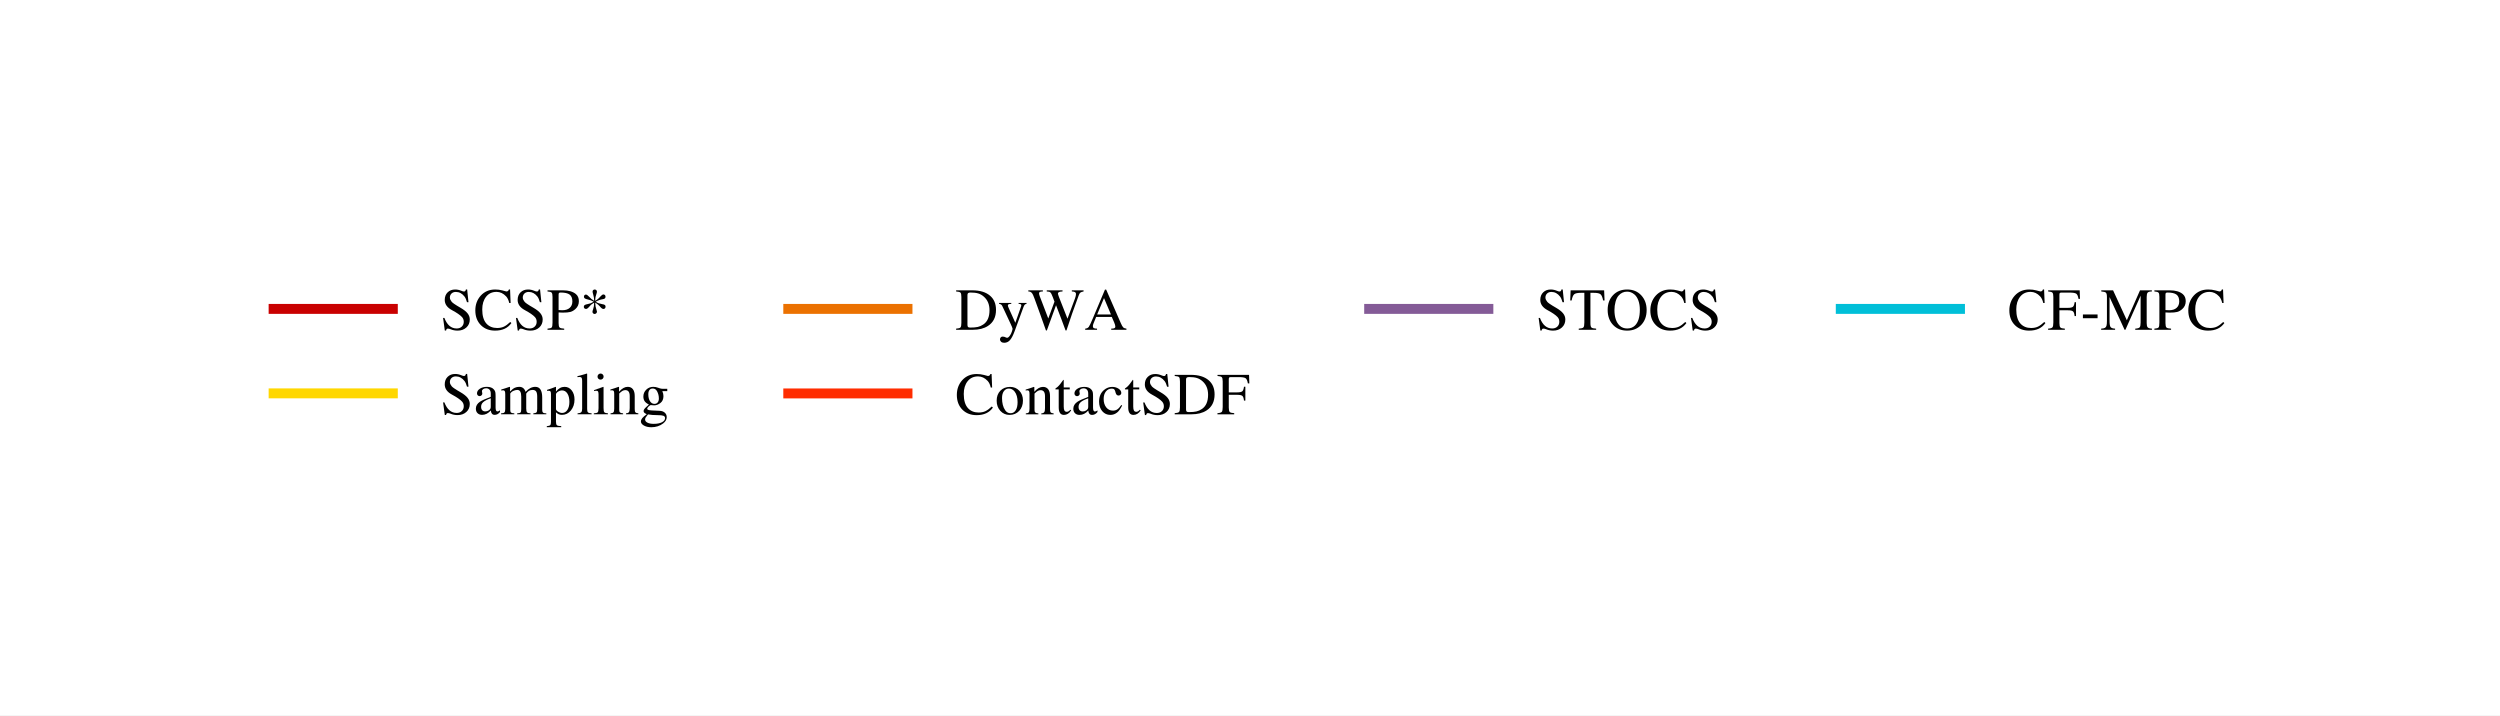
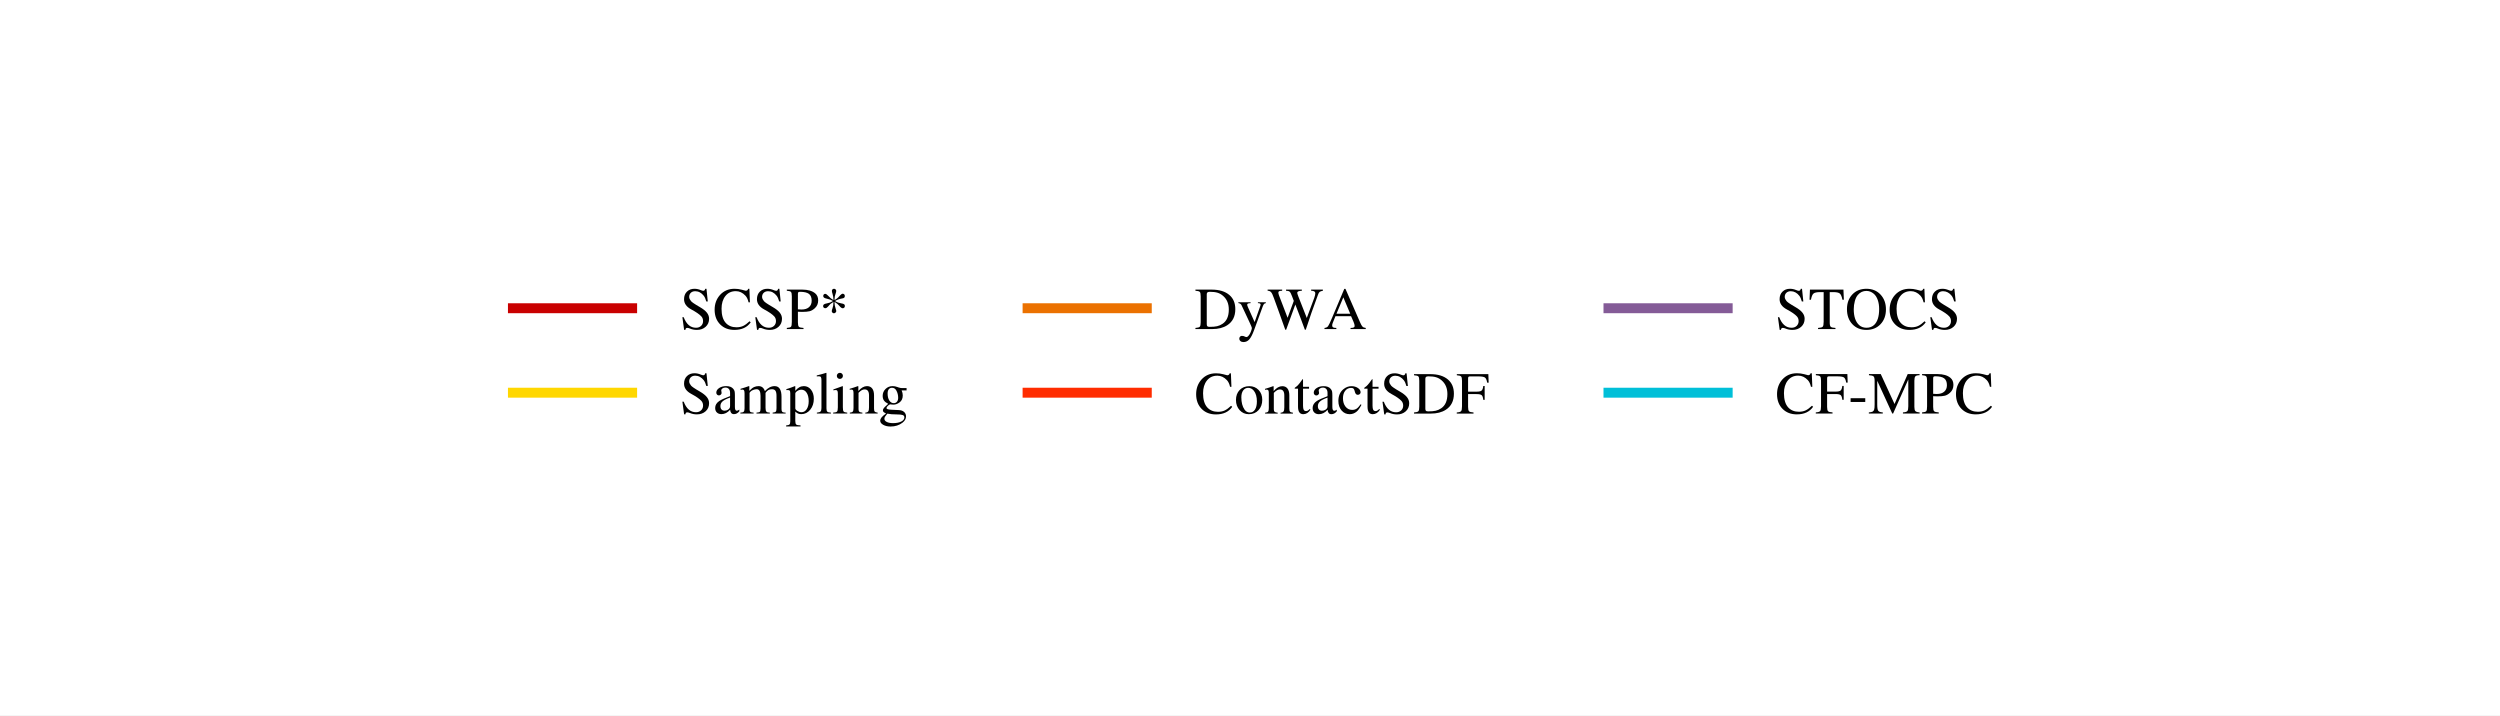
<svg xmlns="http://www.w3.org/2000/svg" xmlns:xlink="http://www.w3.org/1999/xlink" width="503.28pt" height="144pt" viewBox="0 0 503.28 144" version="1.1">
  <defs>
    <style type="text/css">*{stroke-linejoin: round; stroke-linecap: butt}</style>
  </defs>
  <g id="figure_1">
    <g id="patch_1">
      <path d="M 0 144  L 503.28 144  L 503.28 0  L 0 0  z " style="fill: #ffffff" />
    </g>
    <g id="axes_1">
-       <g id="legend_1">
+       <g id="legend_1" transform="translate(48.17516 -0.144531)">
        <g id="line2d_1">
          <path d="M 55.081 62.19  L 67.081 62.19  L 79.081 62.19  " style="fill: none; stroke: #c90000; stroke-width: 2; stroke-linecap: square" />
        </g>
        <g id="text_1">
          <g transform="translate(88.68094 66.39) scale(0.12 -0.12)">
            <defs>
              <path id="STIXGeneral-Regular-53" d="M 3002 2963  L 2842 2963  Q 2733 3360 2579 3565  Q 2189 4064 1651 4064  Q 1357 4064 1181 3894  Q 1005 3725 1005 3456  Q 1005 3328 1069 3206  Q 1133 3085 1206 2998  Q 1280 2912 1465 2784  Q 1651 2656 1766 2589  Q 1882 2522 2150 2362  Q 2669 2061 2905 1763  Q 3142 1466 3142 1107  Q 3142 576 2771 243  Q 2400 -90 1837 -90  Q 1421 -90 1082 58  Q 915 128 781 128  Q 704 128 653 70  Q 602 13 602 -83  L 461 -83  L 275 1274  L 416 1274  Q 845 141 1734 141  Q 2074 141 2285 342  Q 2496 544 2496 858  Q 2496 1158 2310 1363  Q 2003 1696 1235 2106  Q 454 2522 454 3206  Q 454 3718 768 4022  Q 1082 4326 1568 4326  Q 1907 4326 2240 4186  Q 2413 4109 2522 4109  Q 2688 4109 2726 4326  L 2861 4326  L 3002 2963  z " transform="scale(0.015625)" />
              <path id="STIXGeneral-Regular-43" d="M 3930 838  L 4051 723  Q 3482 -90 2304 -90  Q 1376 -90 794 480  Q 179 1082 179 2080  Q 179 3014 755 3661  Q 1357 4326 2310 4326  Q 2720 4326 3072 4230  Q 3475 4115 3514 4115  Q 3725 4115 3782 4326  L 3910 4326  L 3968 2874  L 3821 2874  Q 3718 3334 3488 3584  Q 3034 4070 2458 4070  Q 1747 4070 1334 3548  Q 922 3027 922 2182  Q 922 1152 1382 653  Q 1811 192 2522 192  Q 2944 192 3251 339  Q 3558 486 3930 838  z " transform="scale(0.015625)" />
              <path id="STIXGeneral-Regular-50" d="M 102 4237  L 1760 4237  Q 2669 4237 3149 3834  Q 3469 3565 3469 3072  Q 3469 2560 3104 2234  Q 2835 1990 2553 1916  Q 2272 1843 1734 1843  Q 1549 1843 1293 1862  L 1293 717  Q 1293 352 1398 246  Q 1504 141 1894 122  L 1894 0  L 102 0  L 102 122  Q 474 147 557 256  Q 640 365 640 781  L 640 3526  Q 640 3885 547 3987  Q 454 4090 102 4115  L 102 4237  z M 1293 3770  L 1293 2118  Q 1510 2099 1683 2099  Q 2202 2099 2486 2352  Q 2771 2605 2771 3040  Q 2771 3558 2476 3779  Q 2182 4000 1517 4000  Q 1382 4000 1337 3952  Q 1293 3904 1293 3770  z " transform="scale(0.015625)" />
              <path id="STIXGeneral-Regular-2a" d="M 1715 3014  L 1773 2976  Q 2010 2822 2387 2758  Q 2605 2726 2688 2665  Q 2771 2605 2771 2483  Q 2771 2374 2707 2304  Q 2643 2234 2541 2234  Q 2381 2234 2157 2515  Q 2010 2694 1715 2886  L 1664 2918  L 1664 2861  Q 1664 2502 1792 2157  Q 1850 1997 1850 1946  Q 1850 1850 1770 1773  Q 1690 1696 1594 1696  Q 1504 1696 1433 1766  Q 1363 1837 1363 1926  Q 1363 2016 1440 2227  Q 1542 2502 1542 2861  L 1542 2918  Q 1286 2758 1210 2688  Q 1133 2611 947 2400  Q 806 2240 672 2240  Q 563 2240 499 2304  Q 435 2368 435 2470  Q 435 2592 528 2656  Q 621 2720 838 2758  Q 1062 2803 1180 2848  Q 1299 2893 1498 3014  Q 1222 3181 877 3251  Q 640 3302 544 3366  Q 448 3430 448 3546  Q 448 3648 505 3715  Q 563 3782 659 3782  Q 787 3782 973 3578  Q 1242 3277 1542 3110  L 1542 3194  Q 1542 3456 1446 3776  Q 1376 3987 1376 4109  Q 1376 4198 1443 4262  Q 1510 4326 1606 4326  Q 1702 4326 1772 4259  Q 1843 4192 1843 4096  Q 1843 3994 1773 3795  Q 1664 3507 1664 3264  L 1664 3110  Q 1882 3238 2035 3379  Q 2067 3411 2153 3504  Q 2240 3597 2291 3648  Q 2342 3699 2409 3747  Q 2477 3795 2528 3795  Q 2637 3795 2701 3728  Q 2765 3661 2765 3552  Q 2765 3424 2691 3363  Q 2618 3302 2432 3277  Q 2074 3219 1715 3014  z " transform="scale(0.015625)" />
            </defs>
            <use xlink:href="#STIXGeneral-Regular-53" />
            <use xlink:href="#STIXGeneral-Regular-43" transform="translate(55.59999 0)" />
            <use xlink:href="#STIXGeneral-Regular-53" transform="translate(122.3 0)" />
            <use xlink:href="#STIXGeneral-Regular-50" transform="translate(177.9 0)" />
            <use xlink:href="#STIXGeneral-Regular-2a" transform="translate(233.6 0)" />
          </g>
        </g>
        <g id="line2d_2">
          <path d="M 55.081 79.194  L 67.081 79.194  L 79.081 79.194  " style="fill: none; stroke: #ffd700; stroke-width: 2; stroke-linecap: square" />
        </g>
        <g id="text_2">
          <g transform="translate(88.68094 83.39437) scale(0.12 -0.12)">
            <defs>
              <path id="STIXGeneral-Regular-61" d="M 2829 422  L 2829 243  Q 2586 -64 2253 -64  Q 1888 -64 1843 403  L 1837 403  Q 1427 -64 909 -64  Q 608 -64 422 112  Q 237 288 237 602  Q 237 1050 685 1350  Q 992 1555 1837 1869  L 1837 2214  Q 1837 2502 1699 2646  Q 1562 2790 1338 2790  Q 1146 2790 1018 2697  Q 890 2605 890 2477  Q 890 2419 909 2348  Q 928 2278 928 2208  Q 928 2112 841 2029  Q 755 1946 634 1946  Q 525 1946 441 2029  Q 358 2112 358 2240  Q 358 2547 685 2752  Q 986 2944 1421 2944  Q 1939 2944 2176 2656  Q 2291 2522 2323 2384  Q 2355 2246 2355 1946  L 2355 723  Q 2355 301 2554 301  Q 2682 301 2829 422  z M 1837 813  L 1837 1715  Q 1248 1510 1018 1293  Q 800 1094 800 800  Q 800 557 921 432  Q 1043 307 1242 307  Q 1453 307 1613 410  Q 1747 506 1792 589  Q 1837 672 1837 813  z " transform="scale(0.015625)" />
              <path id="STIXGeneral-Regular-6d" d="M 4960 0  L 3565 0  L 3565 96  Q 3834 122 3907 208  Q 3981 294 3981 576  L 3981 1894  Q 3981 2278 3869 2444  Q 3757 2611 3488 2611  Q 3264 2611 3107 2521  Q 2950 2432 2803 2221  L 2803 608  Q 2803 301 2896 201  Q 2989 102 3264 96  L 3264 0  L 1830 0  L 1830 96  Q 2112 115 2189 188  Q 2266 262 2266 550  L 2266 1901  Q 2266 2611 1850 2611  Q 1670 2611 1468 2531  Q 1267 2451 1171 2336  Q 1088 2240 1088 2227  L 1088 448  Q 1088 243 1177 176  Q 1267 109 1523 96  L 1523 0  L 102 0  L 102 96  Q 371 102 460 195  Q 550 288 550 563  L 550 2150  Q 550 2387 499 2480  Q 448 2573 326 2573  Q 230 2573 122 2547  L 122 2656  Q 557 2778 1011 2944  L 1062 2925  L 1062 2451  L 1075 2451  Q 1363 2752 1584 2848  Q 1805 2944 2054 2944  Q 2560 2944 2733 2406  Q 3232 2944 3776 2944  Q 4518 2944 4518 1792  L 4518 493  Q 4518 282 4582 202  Q 4646 122 4794 109  L 4960 96  L 4960 0  z " transform="scale(0.015625)" />
              <path id="STIXGeneral-Regular-70" d="M 1018 2931  L 1018 2438  Q 1421 2944 1939 2944  Q 2406 2944 2707 2560  Q 3008 2176 3008 1581  Q 3008 883 2621 409  Q 2234 -64 1664 -64  Q 1466 -64 1328 -6  Q 1190 51 1018 211  L 1018 -794  Q 1018 -1094 1120 -1180  Q 1222 -1267 1581 -1274  L 1581 -1389  L 32 -1389  L 32 -1280  Q 314 -1254 397 -1171  Q 480 -1088 480 -838  L 480 2157  Q 480 2381 429 2451  Q 378 2522 218 2522  Q 115 2522 58 2515  L 58 2618  Q 506 2752 979 2944  L 1018 2931  z M 1018 2138  L 1018 563  Q 1018 422 1238 281  Q 1459 141 1683 141  Q 2029 141 2243 467  Q 2458 794 2458 1325  Q 2458 1888 2243 2224  Q 2029 2560 1670 2560  Q 1446 2560 1232 2419  Q 1018 2278 1018 2138  z " transform="scale(0.015625)" />
              <path id="STIXGeneral-Regular-6c" d="M 1645 0  L 134 0  L 134 96  Q 435 122 531 221  Q 627 320 627 589  L 627 3590  Q 627 3821 569 3910  Q 512 4000 358 4000  Q 224 4000 122 3987  L 122 4090  Q 730 4237 1133 4371  L 1165 4346  L 1165 557  Q 1165 288 1254 201  Q 1344 115 1645 96  L 1645 0  z " transform="scale(0.015625)" />
              <path id="STIXGeneral-Regular-69" d="M 1152 4045  Q 1152 3904 1056 3811  Q 960 3718 819 3718  Q 685 3718 592 3811  Q 499 3904 499 4045  Q 499 4179 595 4275  Q 691 4371 826 4371  Q 966 4371 1059 4275  Q 1152 4179 1152 4045  z M 1619 0  L 102 0  L 102 96  Q 435 115 521 211  Q 608 307 608 666  L 608 2118  Q 608 2342 563 2432  Q 518 2522 397 2522  Q 243 2522 128 2490  L 128 2592  L 1120 2944  L 1146 2918  L 1146 672  Q 1146 314 1226 218  Q 1306 122 1619 96  L 1619 0  z " transform="scale(0.015625)" />
              <path id="STIXGeneral-Regular-6e" d="M 3104 0  L 1773 0  L 1779 96  Q 2016 115 2096 233  Q 2176 352 2176 672  L 2176 1946  Q 2176 2592 1709 2592  Q 1549 2592 1408 2515  Q 1267 2438 1050 2227  L 1050 461  Q 1050 269 1136 192  Q 1222 115 1466 96  L 1466 0  L 115 0  L 115 96  Q 358 115 435 214  Q 512 314 512 602  L 512 2157  Q 512 2394 467 2483  Q 422 2573 288 2573  Q 160 2573 102 2547  L 102 2656  Q 550 2784 979 2944  L 1030 2925  L 1030 2426  L 1037 2426  Q 1491 2944 1958 2944  Q 2323 2944 2518 2688  Q 2714 2432 2714 1958  L 2714 544  Q 2714 288 2790 205  Q 2867 122 3104 96  L 3104 0  z " transform="scale(0.015625)" />
              <path id="STIXGeneral-Regular-67" d="M 3008 2483  L 2477 2483  Q 2598 2208 2598 1946  Q 2598 1453 2265 1203  Q 1933 954 1600 954  Q 1530 954 1357 973  L 1235 986  Q 1107 947 979 812  Q 851 678 851 582  Q 851 435 1350 410  L 2176 371  Q 2528 358 2739 172  Q 2950 -13 2950 -314  Q 2950 -685 2566 -986  Q 2035 -1395 1286 -1395  Q 826 -1395 502 -1212  Q 179 -1030 179 -774  Q 179 -595 320 -419  Q 461 -243 806 6  Q 602 102 534 172  Q 467 243 467 346  Q 467 531 762 787  Q 909 915 1037 1043  Q 717 1203 579 1401  Q 442 1600 442 1901  Q 442 2336 752 2640  Q 1062 2944 1510 2944  Q 1766 2944 2022 2848  L 2163 2797  Q 2349 2733 2515 2733  L 3008 2733  L 3008 2483  z M 973 2163  L 973 2144  Q 973 1683 1155 1398  Q 1338 1114 1632 1114  Q 1850 1114 1978 1270  Q 2106 1427 2106 1690  Q 2106 2112 1914 2464  Q 1754 2765 1446 2765  Q 1222 2765 1097 2605  Q 973 2445 973 2163  z M 2771 -410  Q 2771 -230 2595 -163  Q 2419 -96 1978 -96  Q 1344 -96 941 -13  Q 749 -243 688 -348  Q 627 -454 627 -563  Q 627 -774 880 -902  Q 1133 -1030 1555 -1030  Q 2099 -1030 2435 -860  Q 2771 -691 2771 -410  z " transform="scale(0.015625)" />
            </defs>
            <use xlink:href="#STIXGeneral-Regular-53" />
            <use xlink:href="#STIXGeneral-Regular-61" transform="translate(55.59999 0)" />
            <use xlink:href="#STIXGeneral-Regular-6d" transform="translate(99.99998 0)" />
            <use xlink:href="#STIXGeneral-Regular-70" transform="translate(177.8 0)" />
            <use xlink:href="#STIXGeneral-Regular-6c" transform="translate(227.8 0)" />
            <use xlink:href="#STIXGeneral-Regular-69" transform="translate(255.5999 0)" />
            <use xlink:href="#STIXGeneral-Regular-6e" transform="translate(283.3999 0)" />
            <use xlink:href="#STIXGeneral-Regular-67" transform="translate(333.3999 0)" />
          </g>
        </g>
        <g id="line2d_3">
          <path d="M 158.688 62.19  L 170.688 62.19  L 182.688 62.19  " style="fill: none; stroke: #eb7100; stroke-width: 2; stroke-linecap: square" />
        </g>
        <g id="text_3">
          <g transform="translate(192.2878 66.39) scale(0.12 -0.12)">
            <defs>
              <path id="STIXGeneral-Regular-44" d="M 102 4237  L 1830 4237  Q 3078 4237 3750 3654  Q 4384 3110 4384 2138  Q 4384 966 3514 410  Q 2880 0 1901 0  L 102 0  L 102 122  Q 474 147 570 252  Q 666 358 666 736  L 666 3520  Q 666 3891 570 3990  Q 474 4090 102 4115  L 102 4237  z M 1318 3731  L 1318 538  Q 1318 365 1379 301  Q 1440 237 1626 237  Q 2125 237 2432 307  Q 2739 378 3021 570  Q 3686 1018 3686 2099  Q 3686 3027 3078 3558  Q 2803 3802 2476 3901  Q 2150 4000 1658 4000  Q 1472 4000 1395 3942  Q 1318 3885 1318 3731  z " transform="scale(0.015625)" />
              <path id="STIXGeneral-Regular-79" d="M 3040 2880  L 3040 2784  Q 2925 2771 2854 2700  Q 2784 2630 2720 2458  L 1760 -160  Q 1510 -838 1257 -1116  Q 1005 -1395 640 -1395  Q 435 -1395 313 -1289  Q 192 -1184 192 -1024  Q 192 -902 272 -816  Q 352 -730 467 -730  Q 653 -730 800 -813  Q 883 -858 966 -858  Q 1101 -858 1286 -576  Q 1376 -448 1459 -211  Q 1542 26 1542 115  Q 1542 198 1274 762  L 429 2566  Q 346 2752 90 2790  L 90 2880  L 1402 2880  L 1402 2784  Q 1197 2778 1117 2739  Q 1037 2701 1037 2611  Q 1037 2541 1120 2349  L 1837 749  L 2458 2515  Q 2483 2573 2483 2630  Q 2483 2784 2189 2784  L 2189 2880  L 3040 2880  z " transform="scale(0.015625)" />
              <path id="STIXGeneral-Regular-57" d="M 5965 4237  L 5965 4115  Q 5709 4064 5616 3990  Q 5523 3917 5434 3667  Q 4704 1709 4128 -70  L 4032 -70  Q 3642 1011 3008 2637  L 2022 -70  L 1926 -70  Q 1709 576 1277 1753  Q 845 2931 698 3347  Q 538 3808 406 3958  Q 275 4109 32 4115  L 32 4237  L 1594 4237  L 1594 4115  Q 1357 4109 1270 4064  Q 1184 4019 1184 3917  Q 1184 3808 1254 3616  L 2176 1210  L 2842 3021  L 2662 3501  Q 2509 3917 2400 4013  Q 2291 4109 2010 4115  L 2010 4237  L 3706 4237  L 3706 4115  Q 3213 4102 3213 3891  Q 3213 3808 3322 3520  L 4237 1190  L 5043 3360  Q 5152 3667 5152 3853  Q 5152 4109 4704 4115  L 4704 4237  L 5965 4237  z " transform="scale(0.015625)" />
              <path id="STIXGeneral-Regular-41" d="M 4525 0  L 2893 0  L 2893 122  Q 3149 122 3245 179  Q 3334 224 3334 333  Q 3334 499 3213 781  L 2950 1382  L 1274 1382  L 979 653  Q 922 506 922 384  Q 922 237 1027 179  Q 1133 122 1370 122  L 1370 0  L 96 0  L 96 122  Q 365 147 486 316  Q 608 486 902 1190  L 2221 4314  L 2349 4314  L 3923 710  Q 4064 378 4176 262  Q 4288 147 4525 122  L 4525 0  z M 2861 1645  L 2118 3405  L 1382 1645  L 2861 1645  z " transform="scale(0.015625)" />
            </defs>
            <use xlink:href="#STIXGeneral-Regular-44" />
            <use xlink:href="#STIXGeneral-Regular-79" transform="translate(72.19998 0)" />
            <use xlink:href="#STIXGeneral-Regular-57" transform="translate(122.2 0)" />
            <use xlink:href="#STIXGeneral-Regular-41" transform="translate(216.6 0)" />
          </g>
        </g>
        <g id="line2d_4">
          <path d="M 158.688 79.206  L 170.688 79.206  L 182.688 79.206  " style="fill: none; stroke: #ff2c00; stroke-width: 2; stroke-linecap: square" />
        </g>
        <g id="text_4">
          <g transform="translate(192.2878 83.40563) scale(0.12 -0.12)">
            <defs>
              <path id="STIXGeneral-Regular-6f" d="M 3008 1478  Q 3008 806 2608 371  Q 2208 -64 1568 -64  Q 979 -64 582 368  Q 186 800 186 1459  Q 186 2125 582 2534  Q 979 2944 1626 2944  Q 2221 2944 2614 2537  Q 3008 2131 3008 1478  z M 2432 1306  Q 2432 2035 2112 2445  Q 1856 2765 1504 2765  Q 1171 2765 966 2493  Q 762 2221 762 1747  Q 762 928 1101 435  Q 1318 115 1677 115  Q 2029 115 2230 432  Q 2432 749 2432 1306  z " transform="scale(0.015625)" />
              <path id="STIXGeneral-Regular-74" d="M 1702 493  L 1786 422  Q 1478 -64 1011 -64  Q 448 -64 448 749  L 448 2675  L 109 2675  Q 83 2694 83 2720  Q 83 2771 192 2842  Q 435 2982 813 3526  Q 826 3546 874 3606  Q 922 3667 941 3706  Q 986 3706 986 3622  L 986 2880  L 1632 2880  L 1632 2675  L 986 2675  L 986 845  Q 986 538 1062 403  Q 1139 269 1318 269  Q 1510 269 1702 493  z " transform="scale(0.015625)" />
              <path id="STIXGeneral-Regular-63" d="M 2547 998  L 2637 941  Q 2362 403 2112 205  Q 1786 -64 1376 -64  Q 845 -64 502 336  Q 160 736 160 1357  Q 160 2170 698 2618  Q 1094 2944 1562 2944  Q 1965 2944 2256 2749  Q 2547 2554 2547 2285  Q 2547 2176 2457 2096  Q 2368 2016 2246 2016  Q 2022 2016 1939 2310  L 1901 2451  Q 1850 2630 1773 2694  Q 1696 2758 1523 2758  Q 1133 2758 893 2451  Q 653 2144 653 1645  Q 653 1094 928 745  Q 1203 397 1645 397  Q 1920 397 2118 528  Q 2317 659 2547 998  z " transform="scale(0.015625)" />
              <path id="STIXGeneral-Regular-46" d="M 3494 3322  L 3334 3322  Q 3264 3757 3094 3875  Q 2925 3994 2349 3994  L 1504 3994  Q 1370 3994 1328 3946  Q 1286 3898 1286 3744  L 1286 2355  L 2195 2355  Q 2598 2355 2736 2470  Q 2874 2586 2918 2963  L 3066 2963  L 3066 1472  L 2918 1472  Q 2880 1862 2745 1977  Q 2611 2093 2195 2093  L 1286 2093  L 1286 717  Q 1286 352 1392 246  Q 1498 141 1869 122  L 1869 0  L 70 0  L 70 122  Q 435 147 534 259  Q 634 371 634 787  L 634 3526  Q 634 3878 538 3984  Q 442 4090 77 4115  L 77 4237  L 3462 4237  L 3494 3322  z " transform="scale(0.015625)" />
            </defs>
            <use xlink:href="#STIXGeneral-Regular-43" />
            <use xlink:href="#STIXGeneral-Regular-6f" transform="translate(66.7 0)" />
            <use xlink:href="#STIXGeneral-Regular-6e" transform="translate(116.7 0)" />
            <use xlink:href="#STIXGeneral-Regular-74" transform="translate(166.7 0)" />
            <use xlink:href="#STIXGeneral-Regular-61" transform="translate(194.5 0)" />
            <use xlink:href="#STIXGeneral-Regular-63" transform="translate(238.8999 0)" />
            <use xlink:href="#STIXGeneral-Regular-74" transform="translate(283.2999 0)" />
            <use xlink:href="#STIXGeneral-Regular-53" transform="translate(311.0999 0)" />
            <use xlink:href="#STIXGeneral-Regular-44" transform="translate(366.6999 0)" />
            <use xlink:href="#STIXGeneral-Regular-46" transform="translate(438.8999 0)" />
          </g>
        </g>
        <g id="line2d_5">
          <path d="M 275.628 62.19  L 287.628 62.19  L 299.628 62.19  " style="fill: none; stroke: #845b97; stroke-width: 2; stroke-linecap: square" />
        </g>
        <g id="text_5">
          <g transform="translate(309.2278 66.39) scale(0.12 -0.12)">
            <defs>
              <path id="STIXGeneral-Regular-54" d="M 3795 3149  L 3642 3149  Q 3539 3674 3353 3821  Q 3168 3968 2656 3968  L 2278 3968  L 2278 710  Q 2278 346 2387 243  Q 2496 141 2893 122  L 2893 0  L 1024 0  L 1024 122  Q 1427 147 1526 256  Q 1626 365 1626 787  L 1626 3968  L 1242 3968  Q 723 3968 540 3817  Q 358 3667 262 3149  L 109 3149  L 154 4237  L 3750 4237  L 3795 3149  z " transform="scale(0.015625)" />
              <path id="STIXGeneral-Regular-4f" d="M 4403 2118  Q 4403 1133 3820 521  Q 3238 -90 2310 -90  Q 1376 -90 797 524  Q 218 1139 218 2138  Q 218 3110 797 3718  Q 1376 4326 2310 4326  Q 3245 4326 3824 3702  Q 4403 3078 4403 2118  z M 3674 2157  Q 3674 2701 3520 3133  Q 3366 3565 3091 3795  Q 2733 4096 2304 4096  Q 1760 4096 1389 3667  Q 1184 3437 1065 3011  Q 947 2586 947 2125  Q 947 960 1523 429  Q 1837 141 2317 141  Q 2816 141 3142 448  Q 3674 960 3674 2157  z " transform="scale(0.015625)" />
            </defs>
            <use xlink:href="#STIXGeneral-Regular-53" />
            <use xlink:href="#STIXGeneral-Regular-54" transform="translate(55.59999 0)" />
            <use xlink:href="#STIXGeneral-Regular-4f" transform="translate(116.7 0)" />
            <use xlink:href="#STIXGeneral-Regular-43" transform="translate(188.9 0)" />
            <use xlink:href="#STIXGeneral-Regular-53" transform="translate(255.6 0)" />
          </g>
        </g>
-         <g id="line2d_6">
+         <g id="line2d_6" transform="translate(-94.9425 17.00437)">
          <path d="M 370.57 62.19  L 382.57 62.19  L 394.57 62.19  " style="fill: none; stroke: #00bfd8; stroke-width: 2; stroke-linecap: square" />
        </g>
-         <g id="text_6">
+         <g id="text_6" transform="translate(-94.9425 17.00437)">
          <g transform="translate(404.1703 66.39) scale(0.12 -0.12)">
            <defs>
              <path id="STIXGeneral-Regular-2d" d="M 1824 1242  L 250 1242  L 250 1645  L 1824 1645  L 1824 1242  z " transform="scale(0.015625)" />
              <path id="STIXGeneral-Regular-4d" d="M 5530 0  L 3738 0  L 3738 122  Q 4115 147 4214 265  Q 4314 384 4314 787  L 4314 3661  L 2682 0  L 2592 0  L 979 3514  L 979 966  Q 979 448 1088 294  Q 1197 141 1574 122  L 1574 0  L 77 0  L 77 122  Q 358 141 480 205  Q 602 269 650 432  Q 698 595 698 966  L 698 3514  Q 698 3878 589 3984  Q 480 4090 90 4115  L 90 4237  L 1357 4237  L 2835 1024  L 4250 4237  L 5523 4237  L 5523 4115  Q 5178 4109 5072 3993  Q 4966 3878 4966 3520  L 4966 717  Q 4966 378 5072 262  Q 5178 147 5530 122  L 5530 0  z " transform="scale(0.015625)" />
            </defs>
            <use xlink:href="#STIXGeneral-Regular-43" />
            <use xlink:href="#STIXGeneral-Regular-46" transform="translate(66.7 0)" />
            <use xlink:href="#STIXGeneral-Regular-2d" transform="translate(122.3 0)" />
            <use xlink:href="#STIXGeneral-Regular-4d" transform="translate(155.6 0)" />
            <use xlink:href="#STIXGeneral-Regular-50" transform="translate(244.5 0)" />
            <use xlink:href="#STIXGeneral-Regular-43" transform="translate(300.2 0)" />
          </g>
        </g>
      </g>
    </g>
  </g>
</svg>
